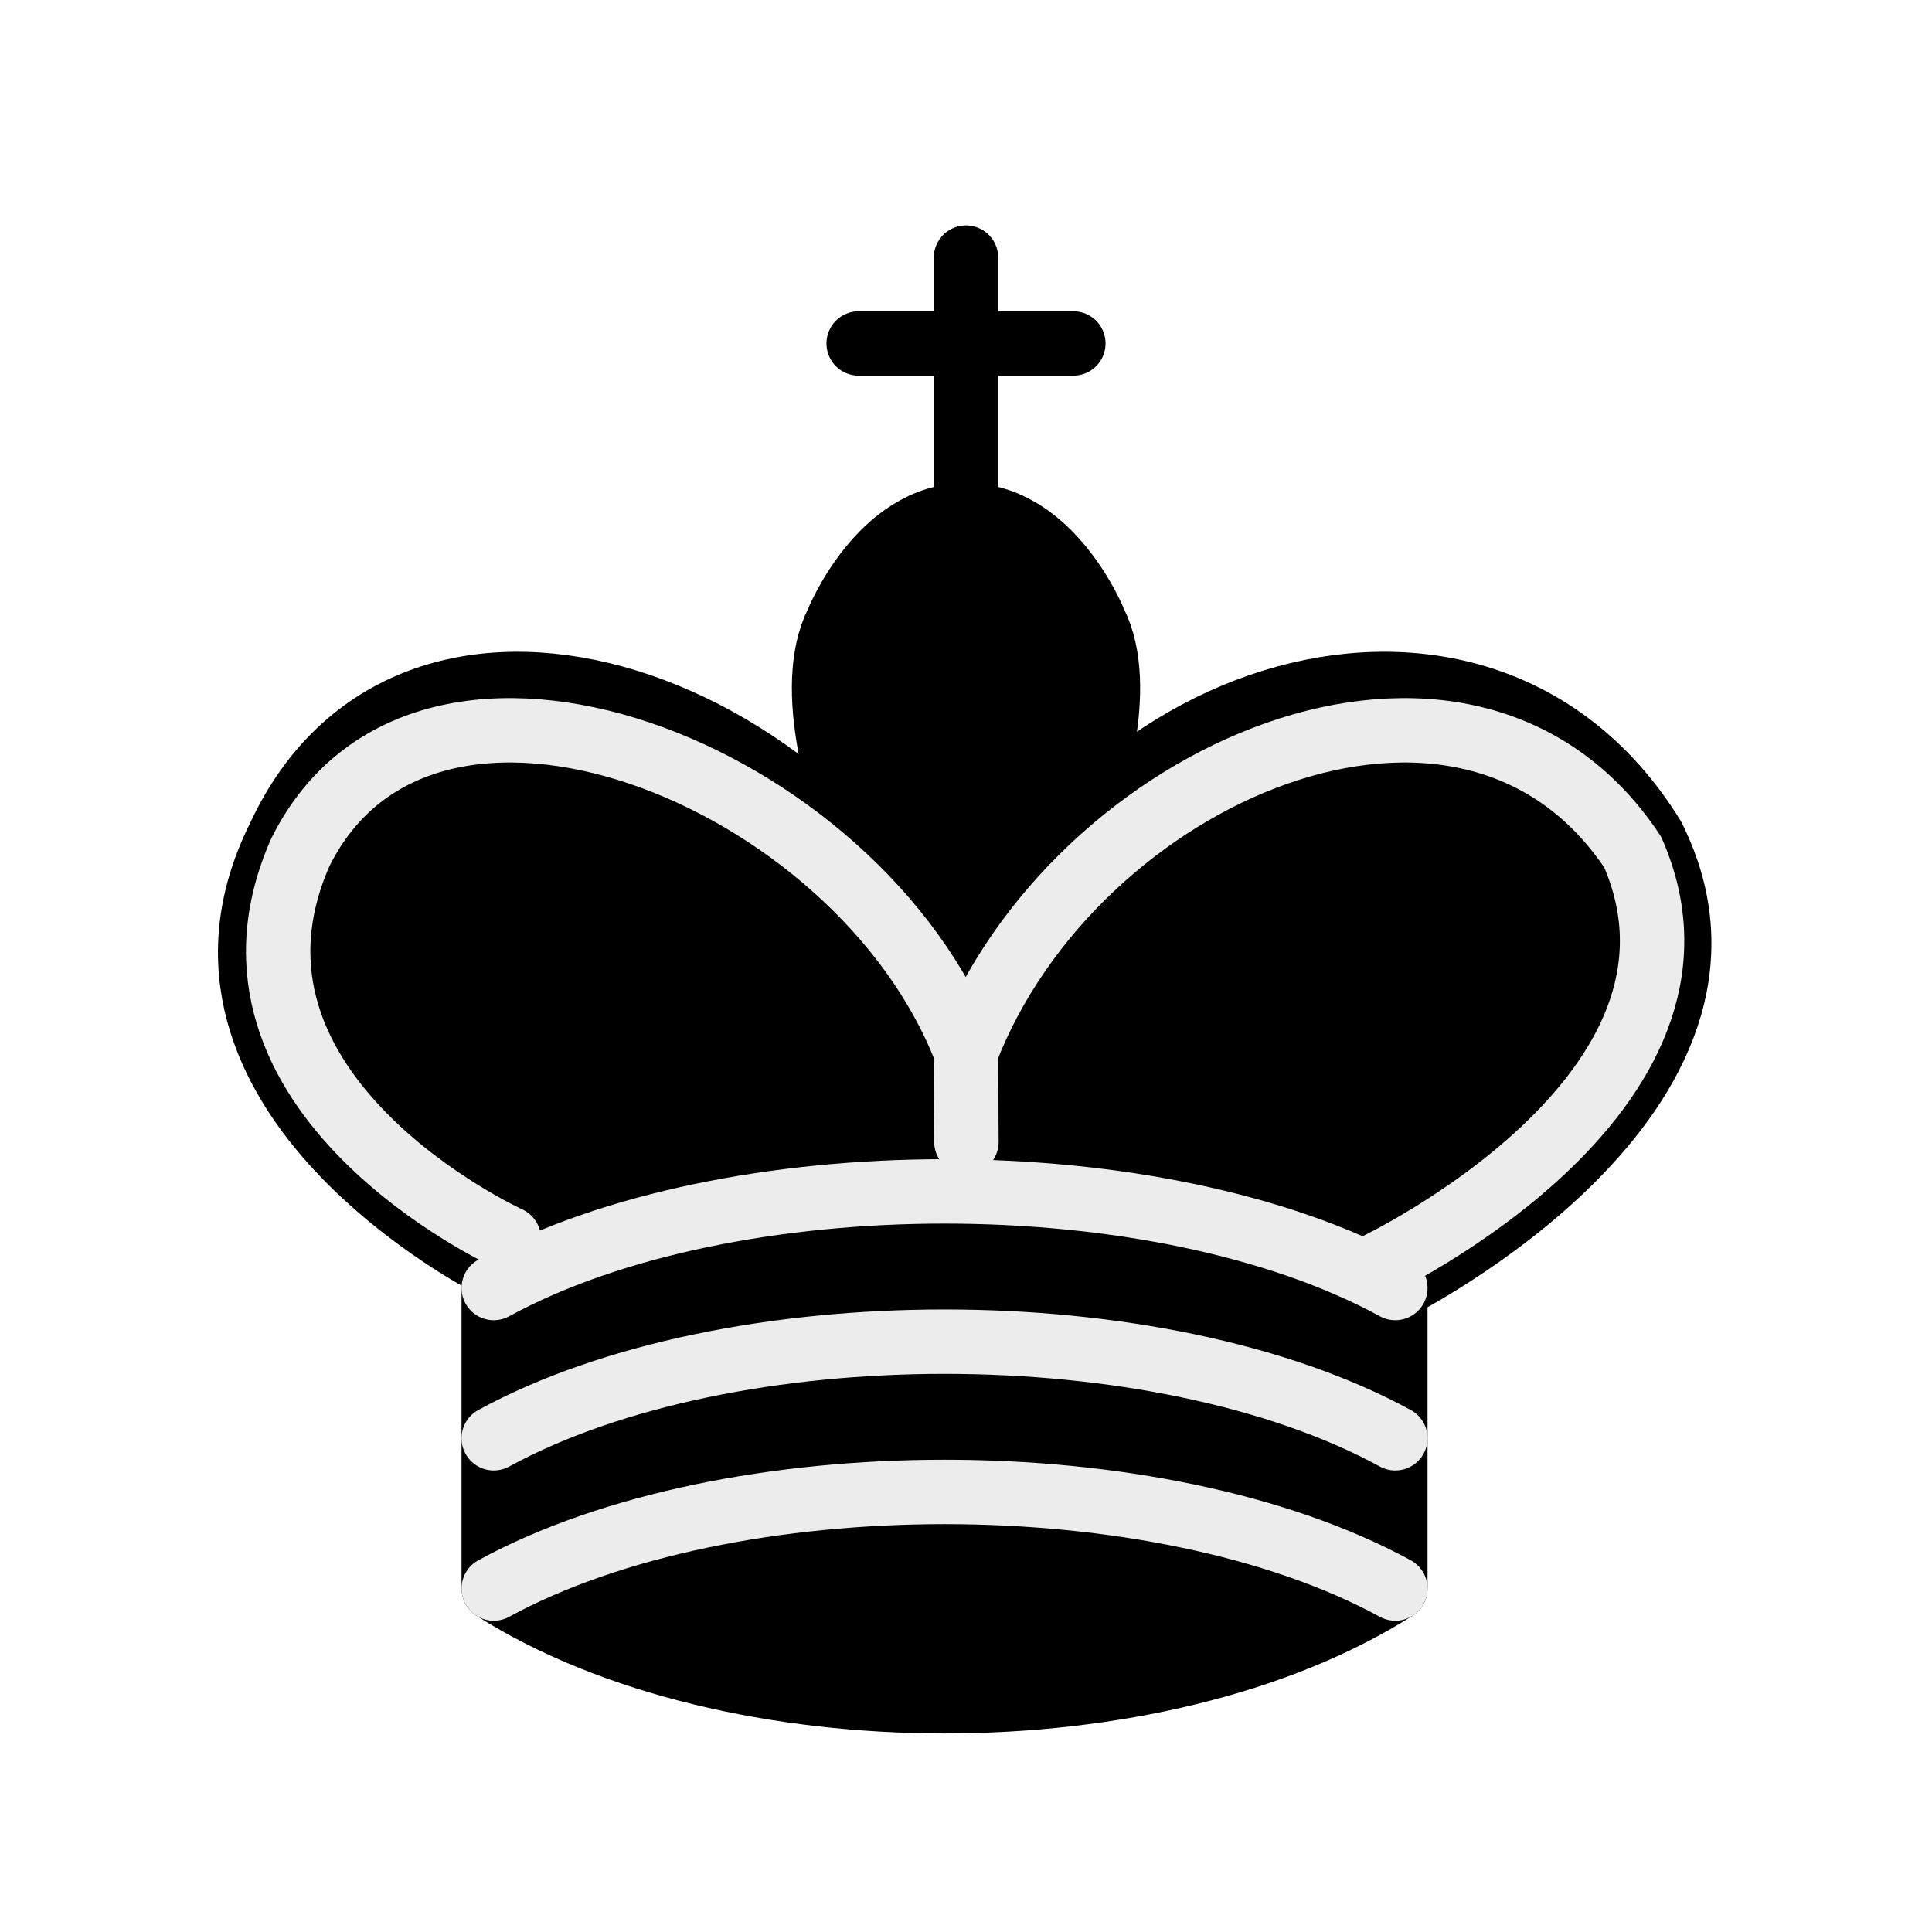
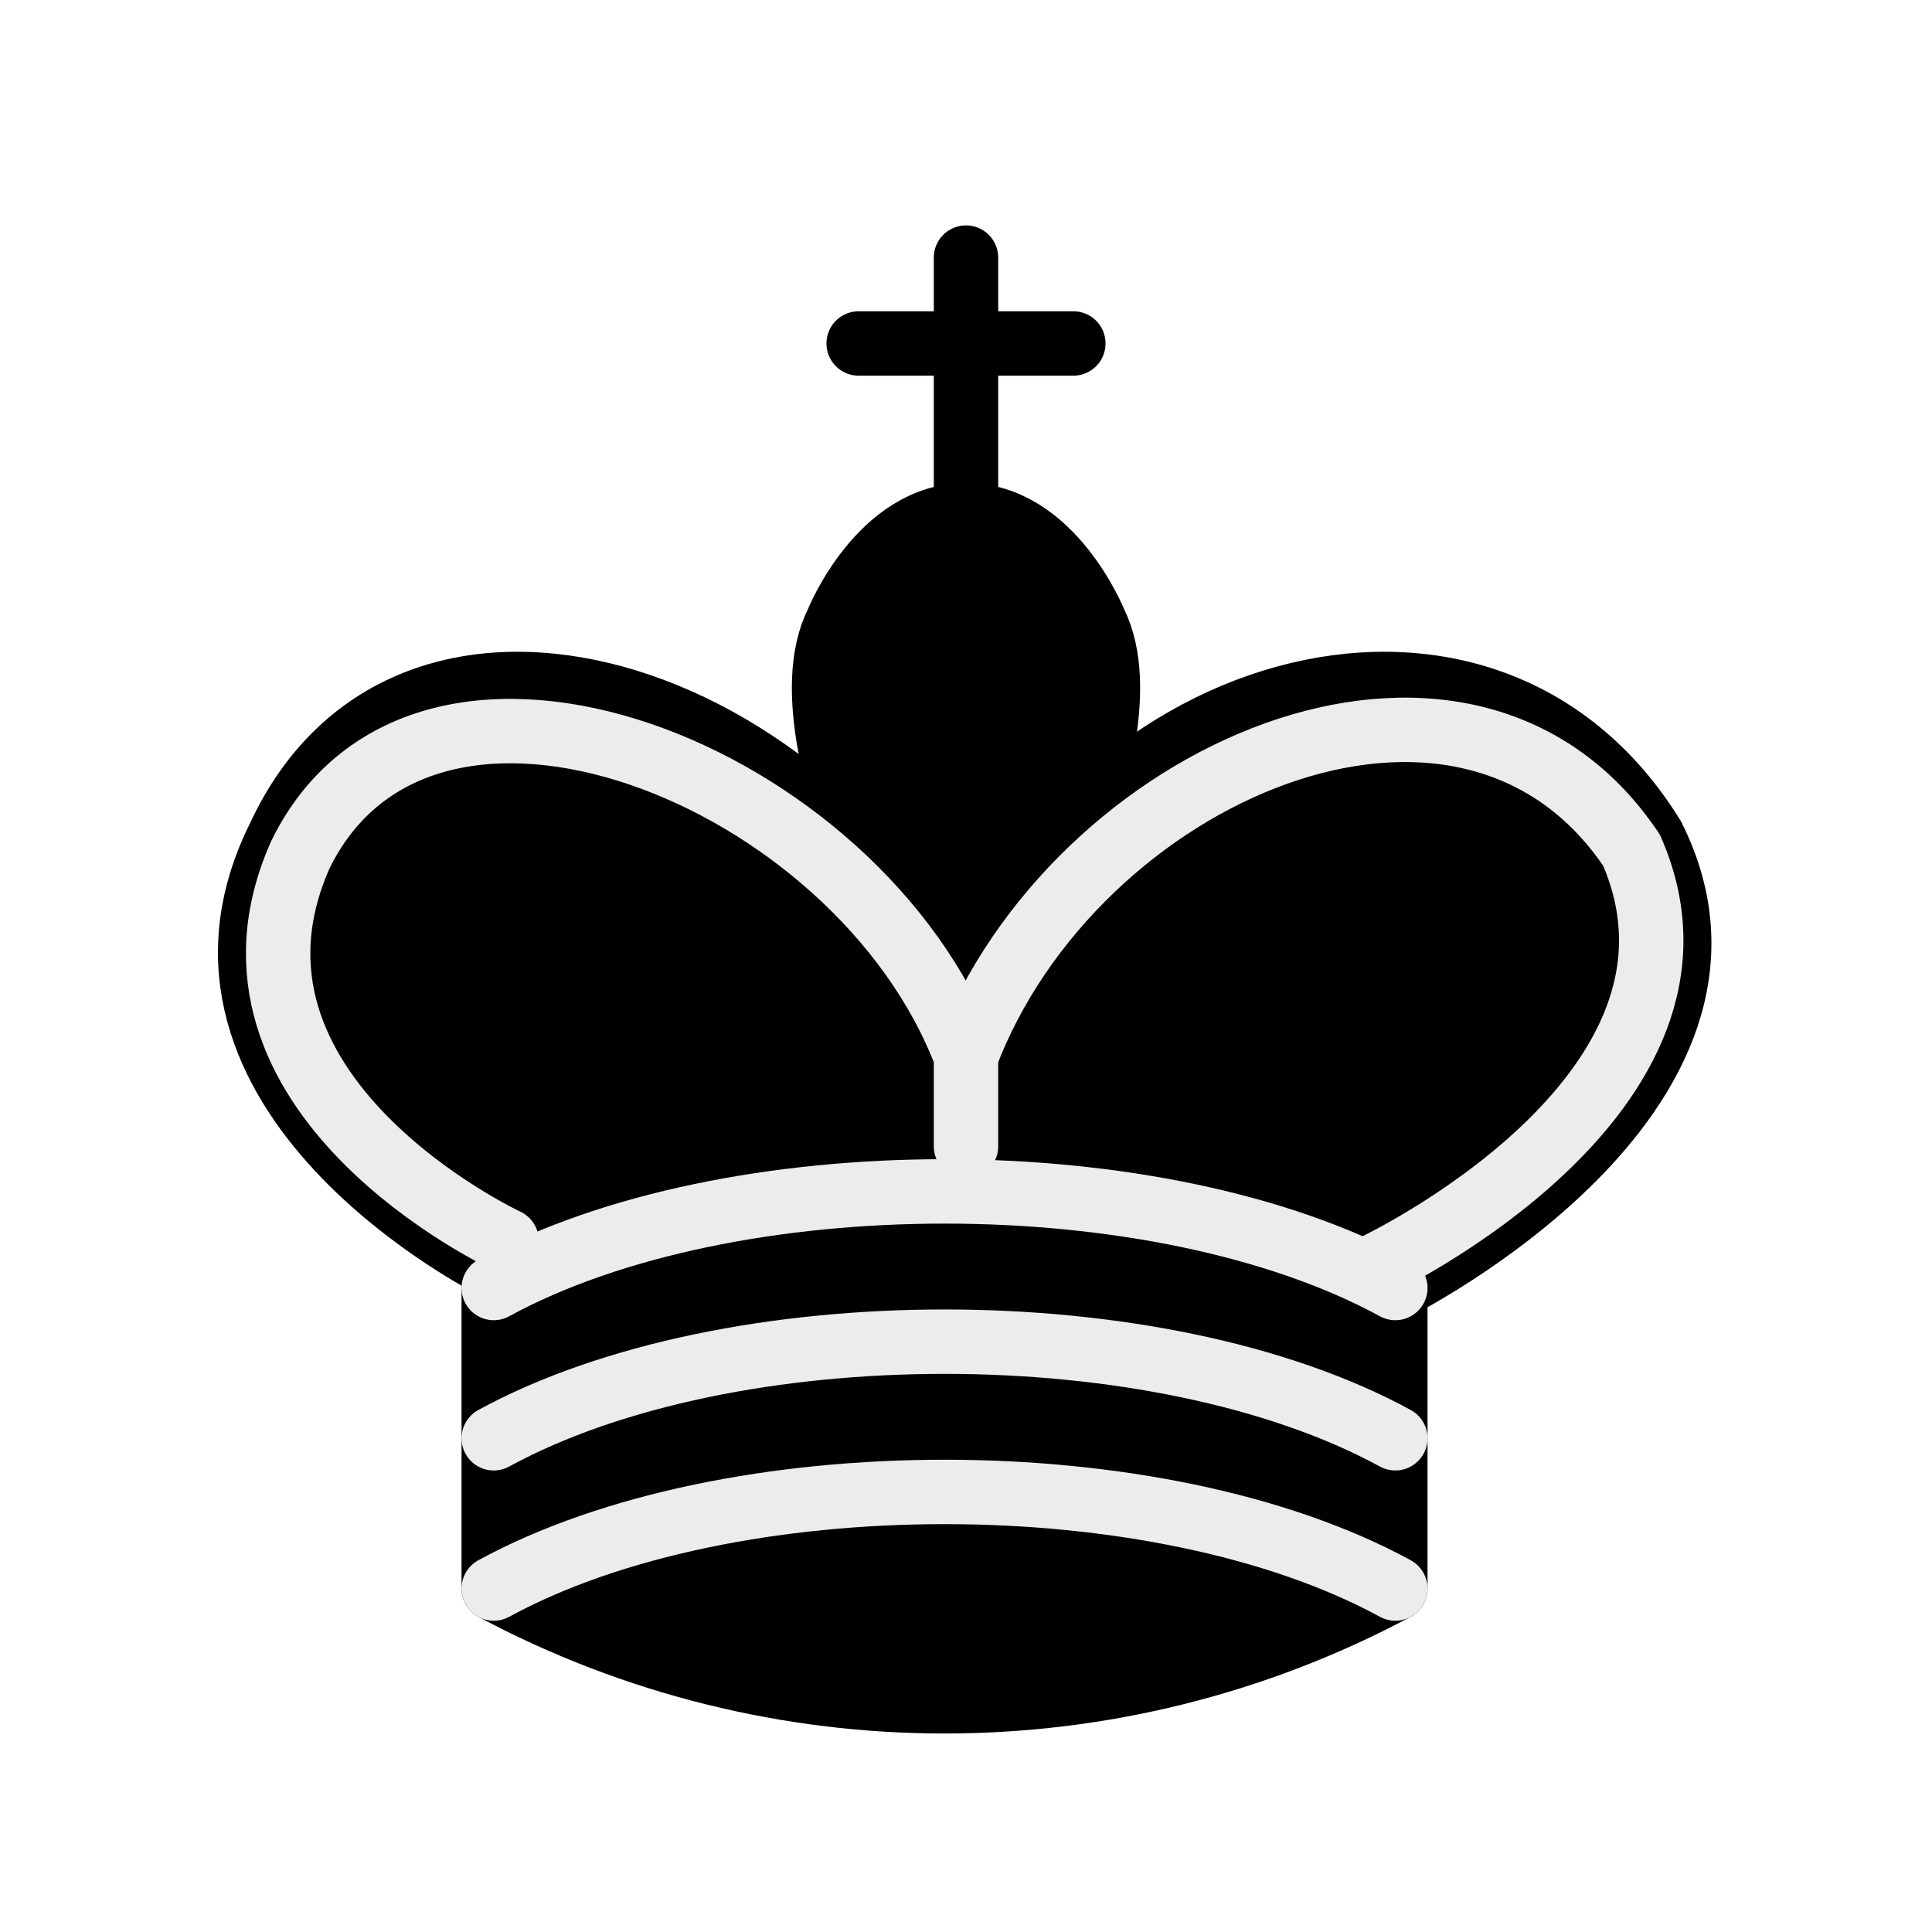
- <svg xmlns="http://www.w3.org/2000/svg" width="45" height="45">
-   <g fill="none" fill-rule="evenodd" stroke="#000" stroke-width="1.5" stroke-linecap="round" stroke-linejoin="round">
-     <path d="M22.5 11.63V6" stroke-linejoin="miter" />
-     <path d="M22.5 25s4.5-7.5 3-10.5c0 0-1-2.5-3-2.5s-3 2.5-3 2.5c-1.5 3 3 10.5 3 10.5" fill="#000" stroke-linecap="butt" stroke-linejoin="miter" />
-     <path d="M11.5 37c5.5 3.5 15.5 3.5 21 0v-7s9-4.5 6-10.5c-4-6.5-13.5-3.5-16 4V27v-3.5c-3.5-7.5-13-10.5-16-4-3 6 5 10 5 10V37z" fill="#000" />
-     <path d="M20 8h5" stroke-linejoin="miter" />
-     <path d="M32 29.5s8.5-4 6.03-9.65C34.15 14 25 18 22.5 24.5l.01 2.1-.01-2.1C20 18 9.906 14 6.997 19.85c-2.497 5.65 4.853 9 4.853 9" stroke="#ececec" />
-     <path d="M11.5 30c5.5-3 15.5-3 21 0m-21 3.5c5.5-3 15.5-3 21 0m-21 3.5c5.5-3 15.5-3 21 0" stroke="#ececec" />
+ <svg xmlns="http://www.w3.org/2000/svg" viewBox="0 0 45 45">
+   <g fill="none" fill-rule="evenodd" stroke="#000" stroke-linecap="round" stroke-linejoin="round" stroke-width="1.5">
+     <path stroke-linejoin="miter" d="M22.5 11.6V6" />
+     <path fill="#000" stroke-linecap="butt" stroke-linejoin="miter" d="M22.5 25s4.5-7.5 3-10.5c0 0-1-2.5-3-2.5s-3 2.5-3 2.5c-1.5 3 3 10.5 3 10.5" />
+     <path fill="#000" d="M11.5 37a22.3 22.3 0 0 0 21 0v-7s9-4.5 6-10.5c-4-6.5-13.5-3.5-16 4V27v-3.5c-3.5-7.5-13-10.5-16-4-3 6 5 10 5 10V37z" />
+     <path stroke-linejoin="miter" d="M20 8h5" />
+     <path stroke="#ececec" d="M32 29.5s8.5-4 6-9.7C34.1 14 25 18 22.5 24.6v2.1-2.1C20 18 9.9 14 7 19.9c-2.5 5.6 4.8 9 4.8 9" />
+     <path stroke="#ececec" d="M11.5 30c5.5-3 15.5-3 21 0m-21 3.5c5.5-3 15.5-3 21 0m-21 3.5c5.5-3 15.5-3 21 0" />
  </g>
</svg>
